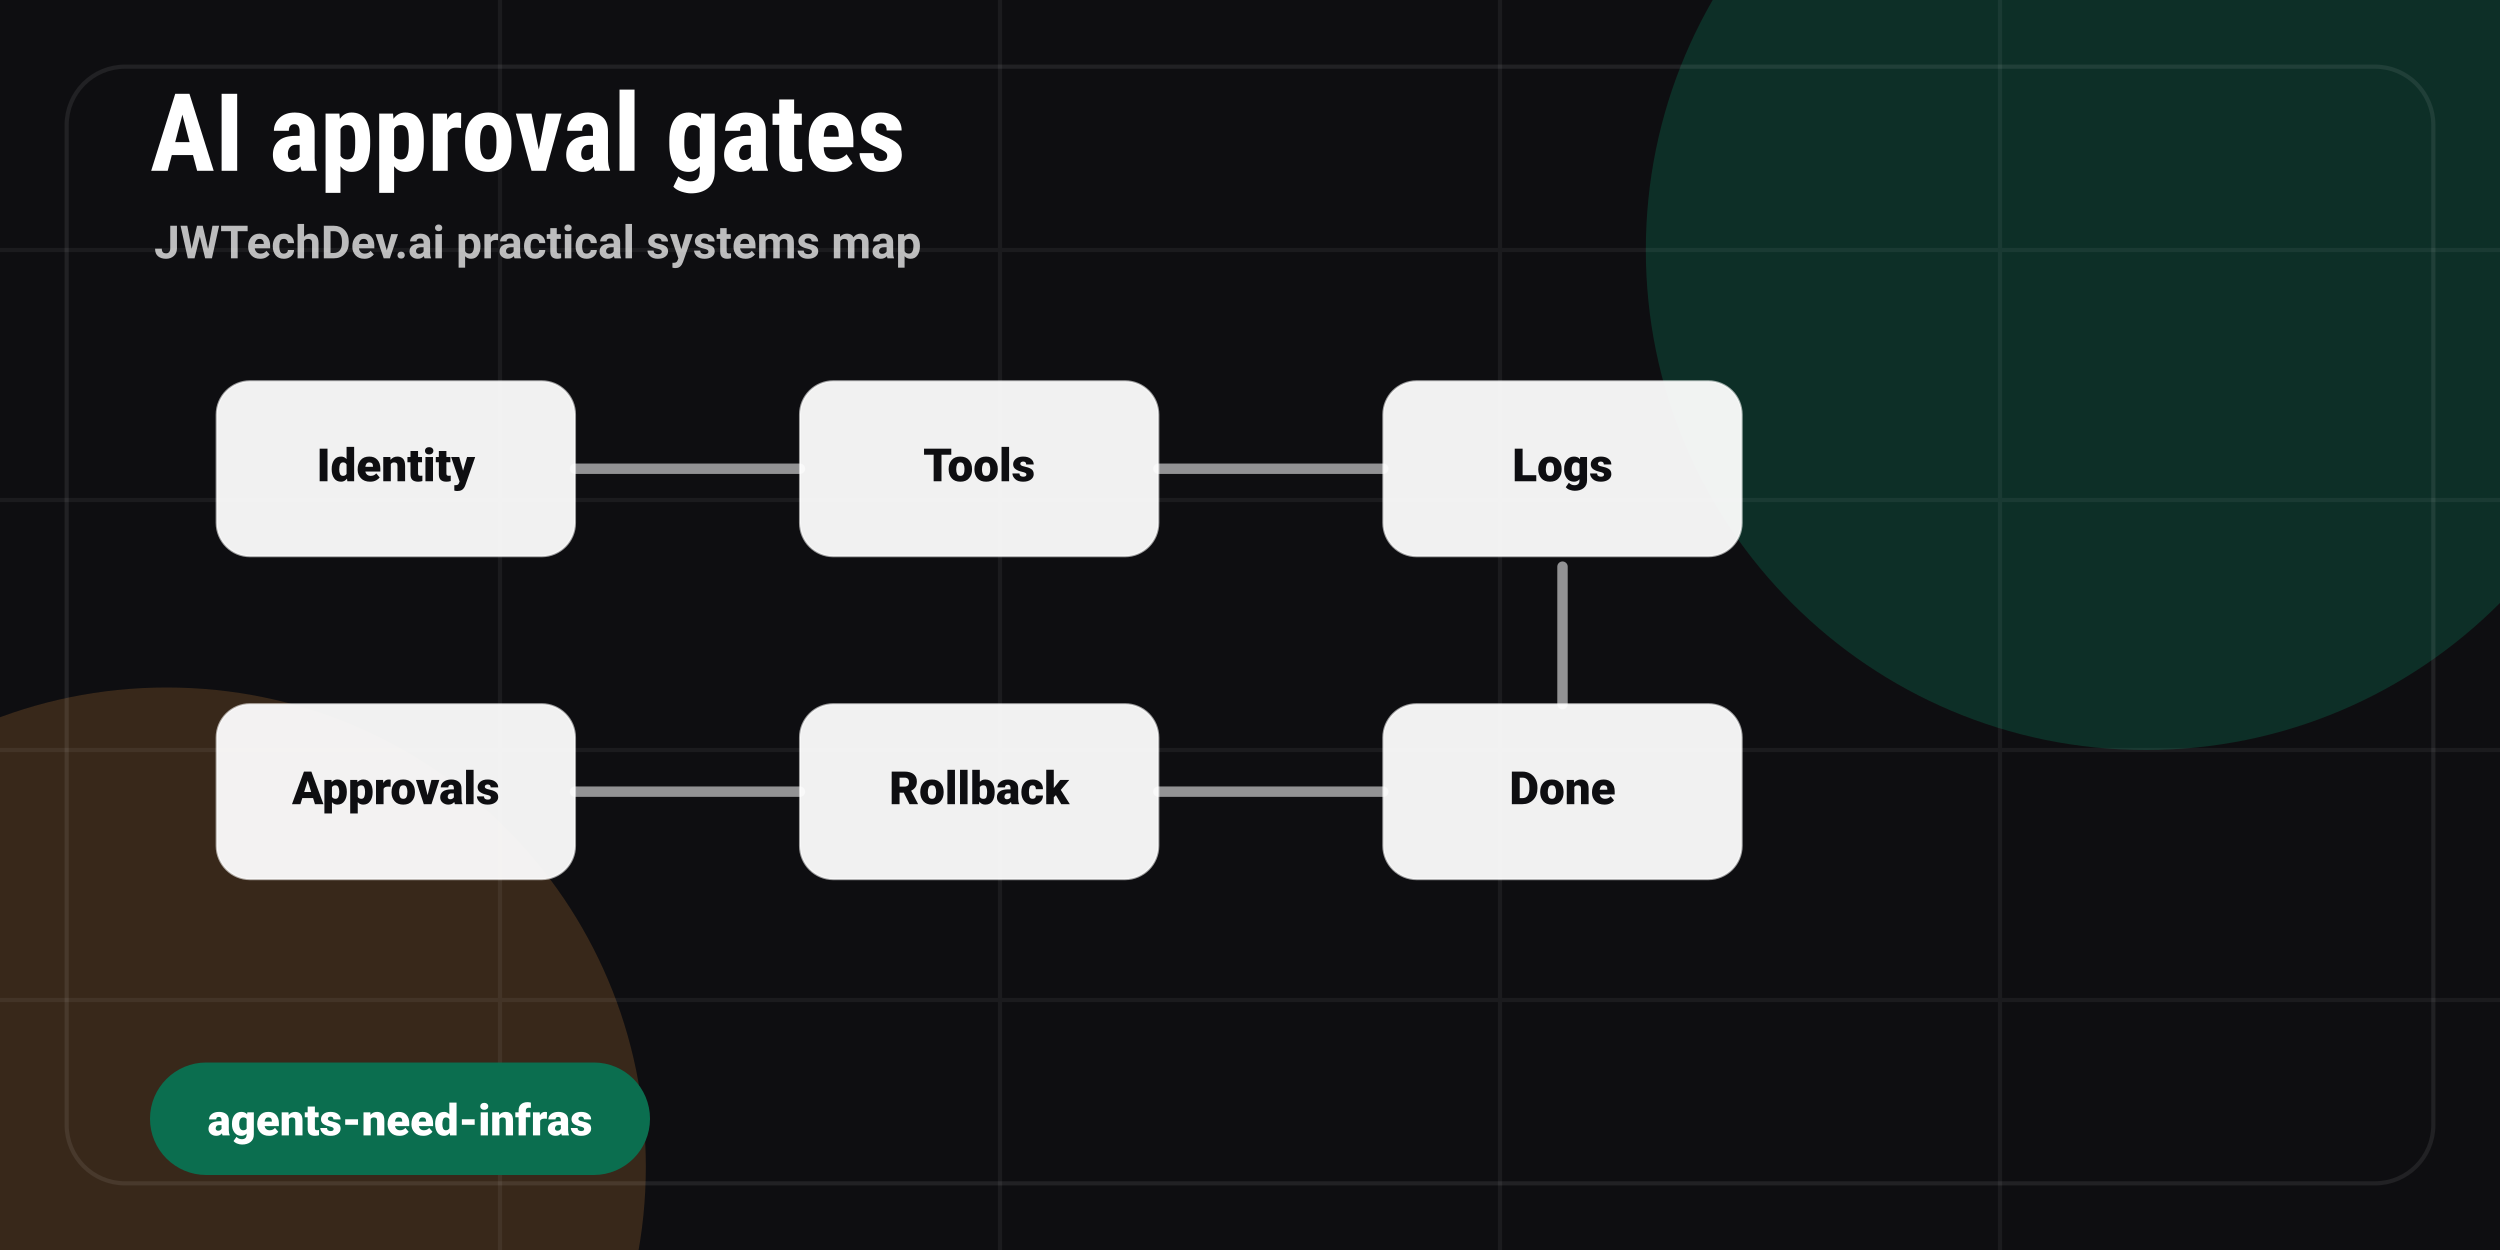
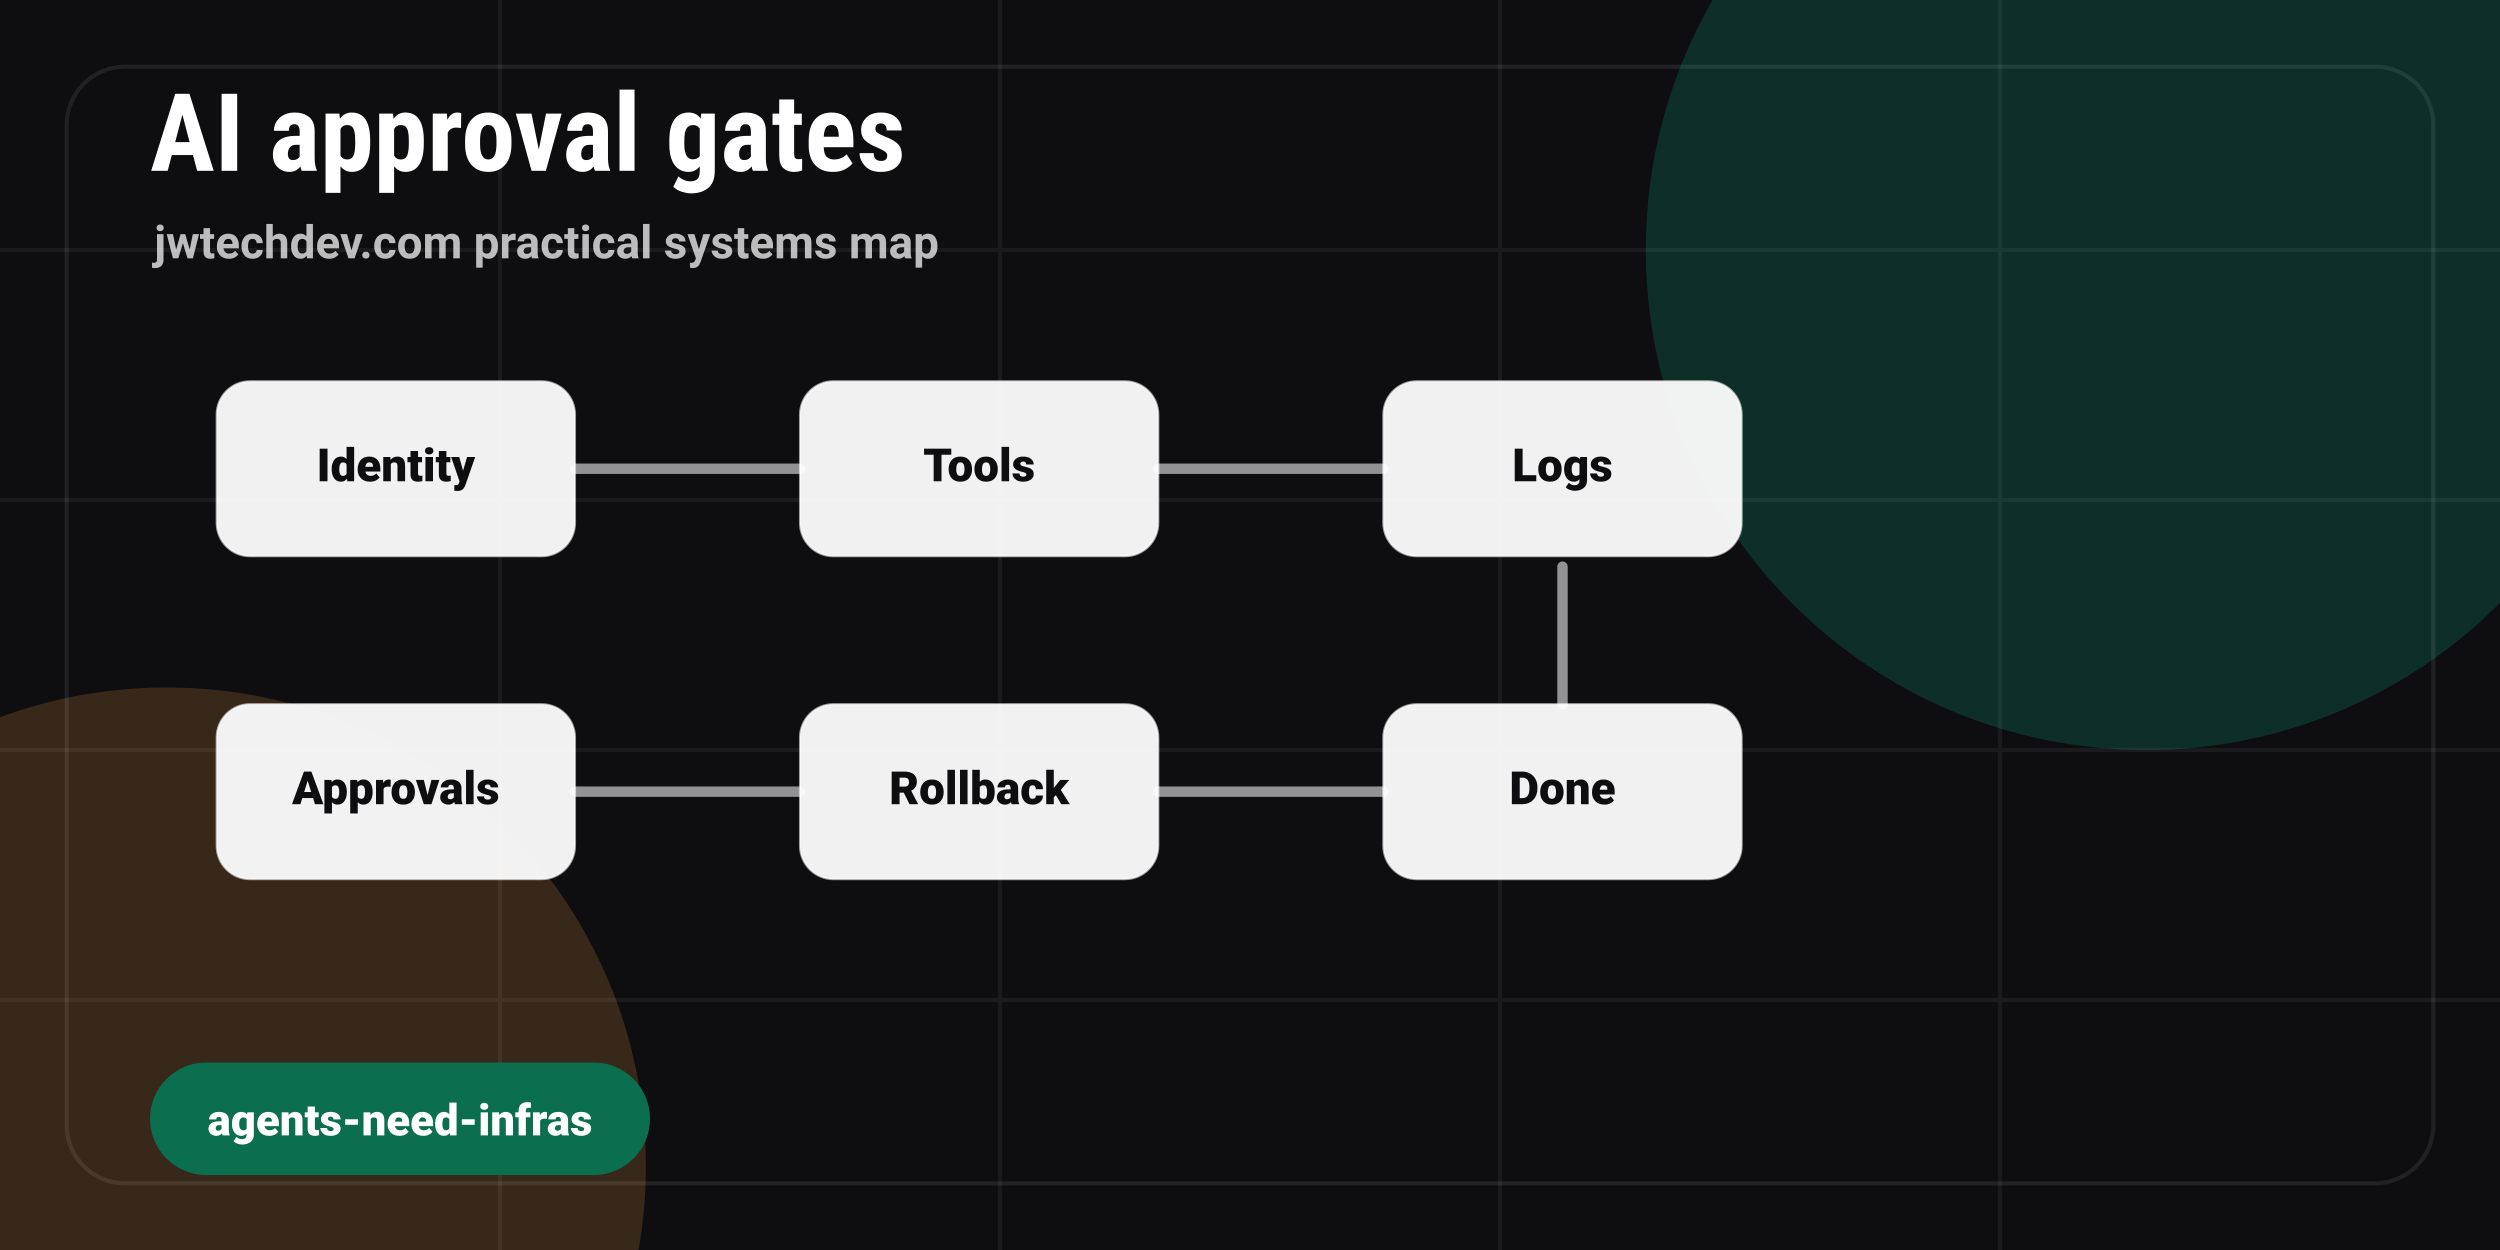
<svg xmlns="http://www.w3.org/2000/svg" width="1200" height="600" viewBox="0 0 1200 600" role="img" aria-labelledby="title desc">
  <rect width="1200" height="600" fill="#0e0e11" />
  <circle cx="1030" cy="120" r="240" fill="#0B6E4F" opacity=".35" />
  <circle cx="80" cy="560" r="230" fill="#FA9F42" opacity=".18" />
  <rect x="32" y="32" width="1136" height="536" rx="28" fill="none" stroke="rgba(255,255,255,.08)" stroke-width="2" />
  <path d="M0 120h1200M0 240h1200M0 360h1200M0 480h1200M240 0v600M480 0v600M720 0v600M960 0v600" stroke="rgba(255,255,255,.055)" stroke-width="2" />
  <text x="72" y="82" font-family="Roboto Condensed, Arial, sans-serif" font-size="52" font-weight="900" fill="#fff">AI approval gates</text>
-   <text x="74" y="124" font-family="Roboto, Arial, sans-serif" font-size="22" font-weight="700" fill="rgba(255,255,255,.72)">JWTechDev.ai practical systems map</text>
+   <text x="74" y="124" font-family="Roboto, Arial, sans-serif" font-size="22" font-weight="700" fill="rgba(255,255,255,.72)">jwtechdev.com practical systems map</text>
  <path d="M276 225h108M556 225h108M750 272v66M664 380h-108M384 380h-108" fill="none" stroke="rgba(255,255,255,.55)" stroke-width="5" stroke-linecap="round" />
  <g>
    <rect x="104" y="183" width="172" height="84" rx="16" fill="rgba(255,255,255,.94)" stroke="rgba(255,255,255,.6)" />
    <text x="190" y="231" text-anchor="middle" font-family="Roboto, Arial, sans-serif" font-size="22" font-weight="900" fill="#0e0e11">Identity</text>
  </g>
  <g>
    <rect x="384" y="183" width="172" height="84" rx="16" fill="rgba(255,255,255,.94)" stroke="rgba(255,255,255,.6)" />
    <text x="470" y="231" text-anchor="middle" font-family="Roboto, Arial, sans-serif" font-size="22" font-weight="900" fill="#0e0e11">Tools</text>
  </g>
  <g>
    <rect x="664" y="183" width="172" height="84" rx="16" fill="rgba(255,255,255,.94)" stroke="rgba(255,255,255,.6)" />
    <text x="750" y="231" text-anchor="middle" font-family="Roboto, Arial, sans-serif" font-size="22" font-weight="900" fill="#0e0e11">Logs</text>
  </g>
  <g>
    <rect x="104" y="338" width="172" height="84" rx="16" fill="rgba(255,255,255,.94)" stroke="rgba(255,255,255,.6)" />
    <text x="190" y="386" text-anchor="middle" font-family="Roboto, Arial, sans-serif" font-size="22" font-weight="900" fill="#0e0e11">Approvals</text>
  </g>
  <g>
    <rect x="384" y="338" width="172" height="84" rx="16" fill="rgba(255,255,255,.94)" stroke="rgba(255,255,255,.6)" />
    <text x="470" y="386" text-anchor="middle" font-family="Roboto, Arial, sans-serif" font-size="22" font-weight="900" fill="#0e0e11">Rollback</text>
  </g>
  <g>
    <rect x="664" y="338" width="172" height="84" rx="16" fill="rgba(255,255,255,.94)" stroke="rgba(255,255,255,.6)" />
    <text x="750" y="386" text-anchor="middle" font-family="Roboto, Arial, sans-serif" font-size="22" font-weight="900" fill="#0e0e11">Done</text>
  </g>
  <rect x="72" y="510" width="240" height="54" rx="27" fill="#0B6E4F" />
  <text x="192" y="545" text-anchor="middle" font-family="Roboto, Arial, sans-serif" font-size="21" font-weight="900" fill="#fff">agents-need-infras</text>
</svg>
